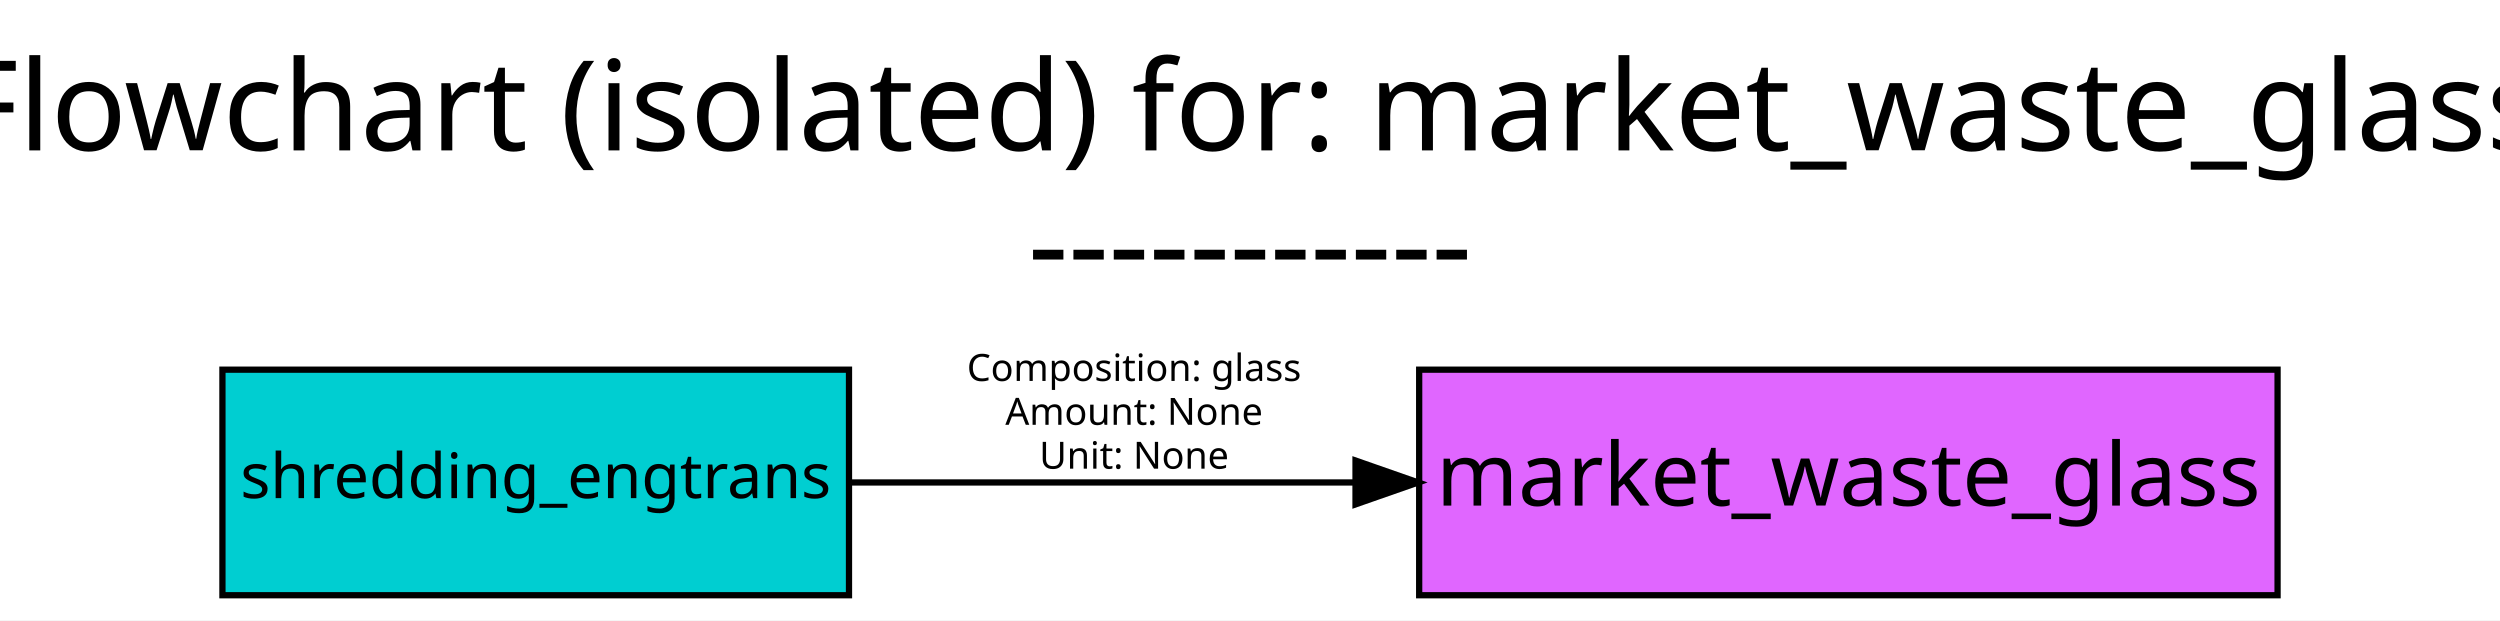
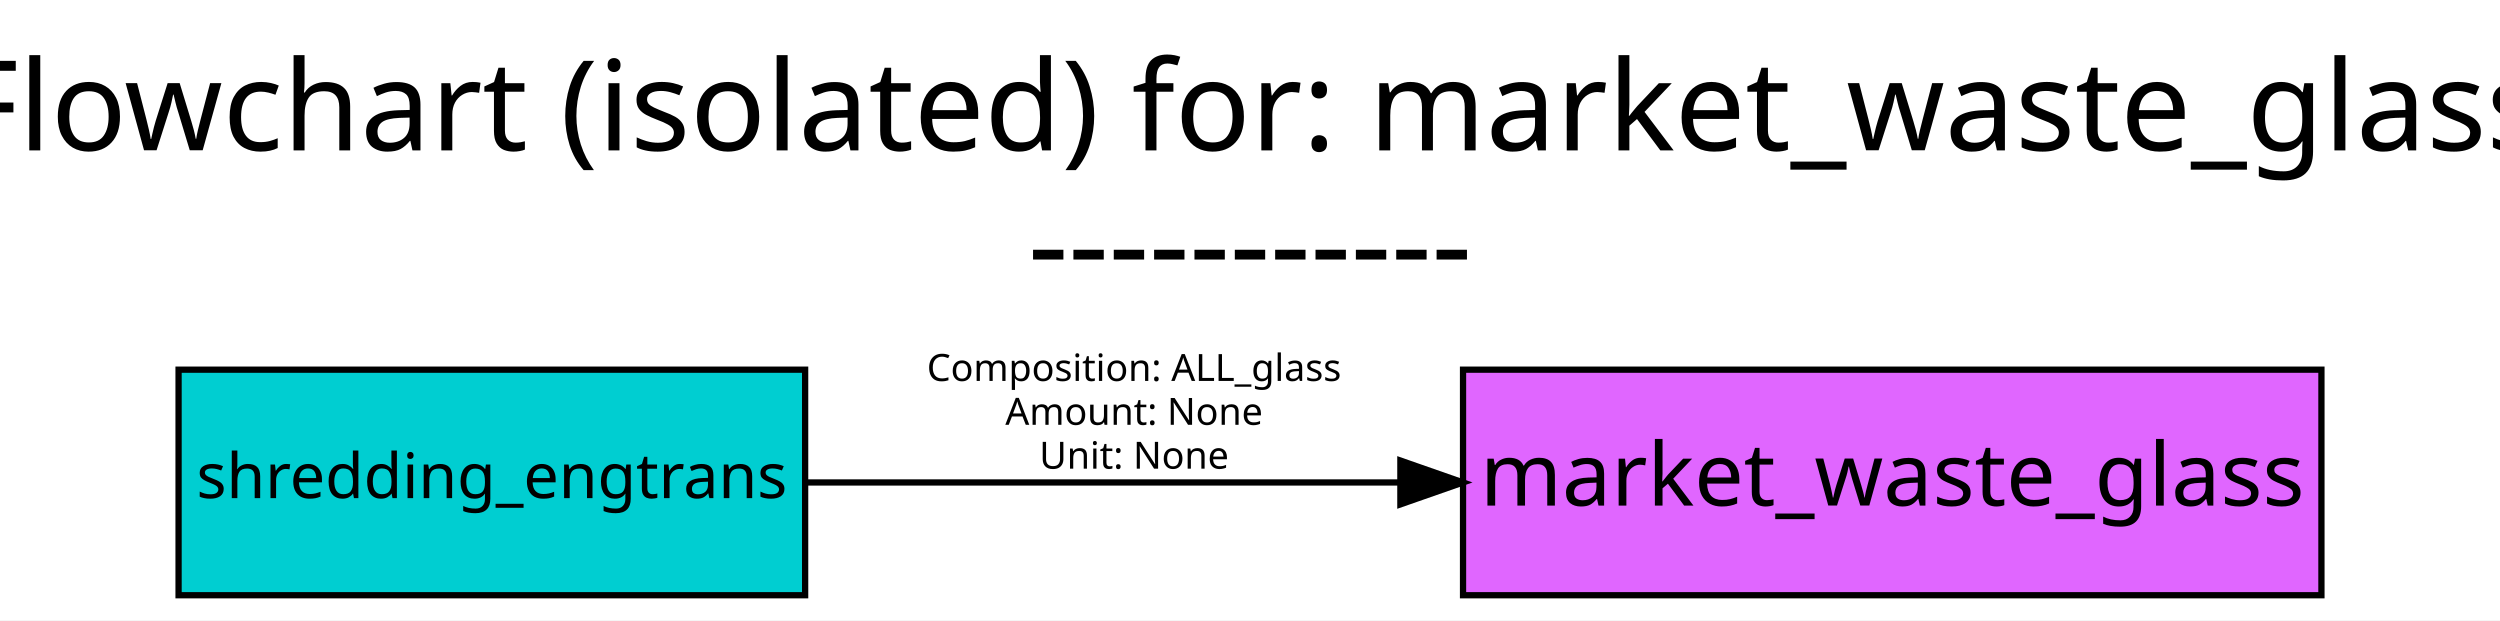
<svg xmlns="http://www.w3.org/2000/svg" width="399pt" height="99pt" viewBox="0.00 0.00 399.00 99.00">
  <g id="graph0" class="graph" transform="scale(1 1) rotate(0) translate(4 95)">
    <polygon fill="white" stroke="transparent" points="-4,4 -4,-95 395,-95 395,4 -4,4" />
    <text text-anchor="middle" x="195.5" y="-71" font-family="Cabin" font-size="20.00">Flowchart (isolated) for: market_waste_glass</text>
    <text text-anchor="middle" x="195.5" y="-49" font-family="Cabin" font-size="20.00">-----------</text>
    <g id="node1" class="node">
-       <polygon fill="#e066ff" stroke="black" points="359.5,-36 222.5,-36 222.5,0 359.5,0 359.5,-36" />
-       <text text-anchor="middle" x="291" y="-14.3" font-family="Cabin" font-size="14.00">market_waste_glass</text>
+       <polygon fill="#e066ff" stroke="black" points="366.5,-36 229.5,-36 229.5,0 366.5,0 366.5,-36" />
+       <text text-anchor="middle" x="298" y="-14.3" font-family="Cabin" font-size="14.00">market_waste_glass</text>
    </g>
    <g id="node2" class="node">
-       <polygon fill="darkturquoise" stroke="black" points="131.5,-36 31.5,-36 31.5,0 131.5,0 131.5,-36" />
-       <text text-anchor="middle" x="81.5" y="-15.5" font-family="Cabin" font-size="10.00">shredding_engtrans</text>
+       <polygon fill="darkturquoise" stroke="black" points="124.5,-36 24.5,-36 24.5,0 124.5,0 124.5,-36" />
+       <text text-anchor="middle" x="74.5" y="-15.5" font-family="Cabin" font-size="10.00">shredding_engtrans</text>
    </g>
    <g id="edge1" class="edge">
-       <path fill="none" stroke="black" d="M131.67,-18C155.69,-18 185.16,-18 212.14,-18" />
-       <polygon fill="black" stroke="black" points="212.34,-21.5 222.34,-18 212.34,-14.5 212.34,-21.5" />
-       <text text-anchor="middle" x="177" y="-34.2" font-family="Cabin" font-size="6.00">Composition: glass</text>
+       <path fill="none" stroke="black" d="M124.66,-18C152.49,-18 187.93,-18 219.43,-18" />
+       <polygon fill="black" stroke="black" points="219.5,-21.5 229.5,-18 219.5,-14.5 219.5,-21.5" />
+       <text text-anchor="middle" x="177" y="-34.2" font-family="Cabin" font-size="6.00">Composition: ALL_glass</text>
      <text text-anchor="middle" x="177" y="-27.2" font-family="Cabin" font-size="6.00">Amount: None </text>
      <text text-anchor="middle" x="177" y="-20.2" font-family="Cabin" font-size="6.00">Unit: None</text>
    </g>
  </g>
</svg>
